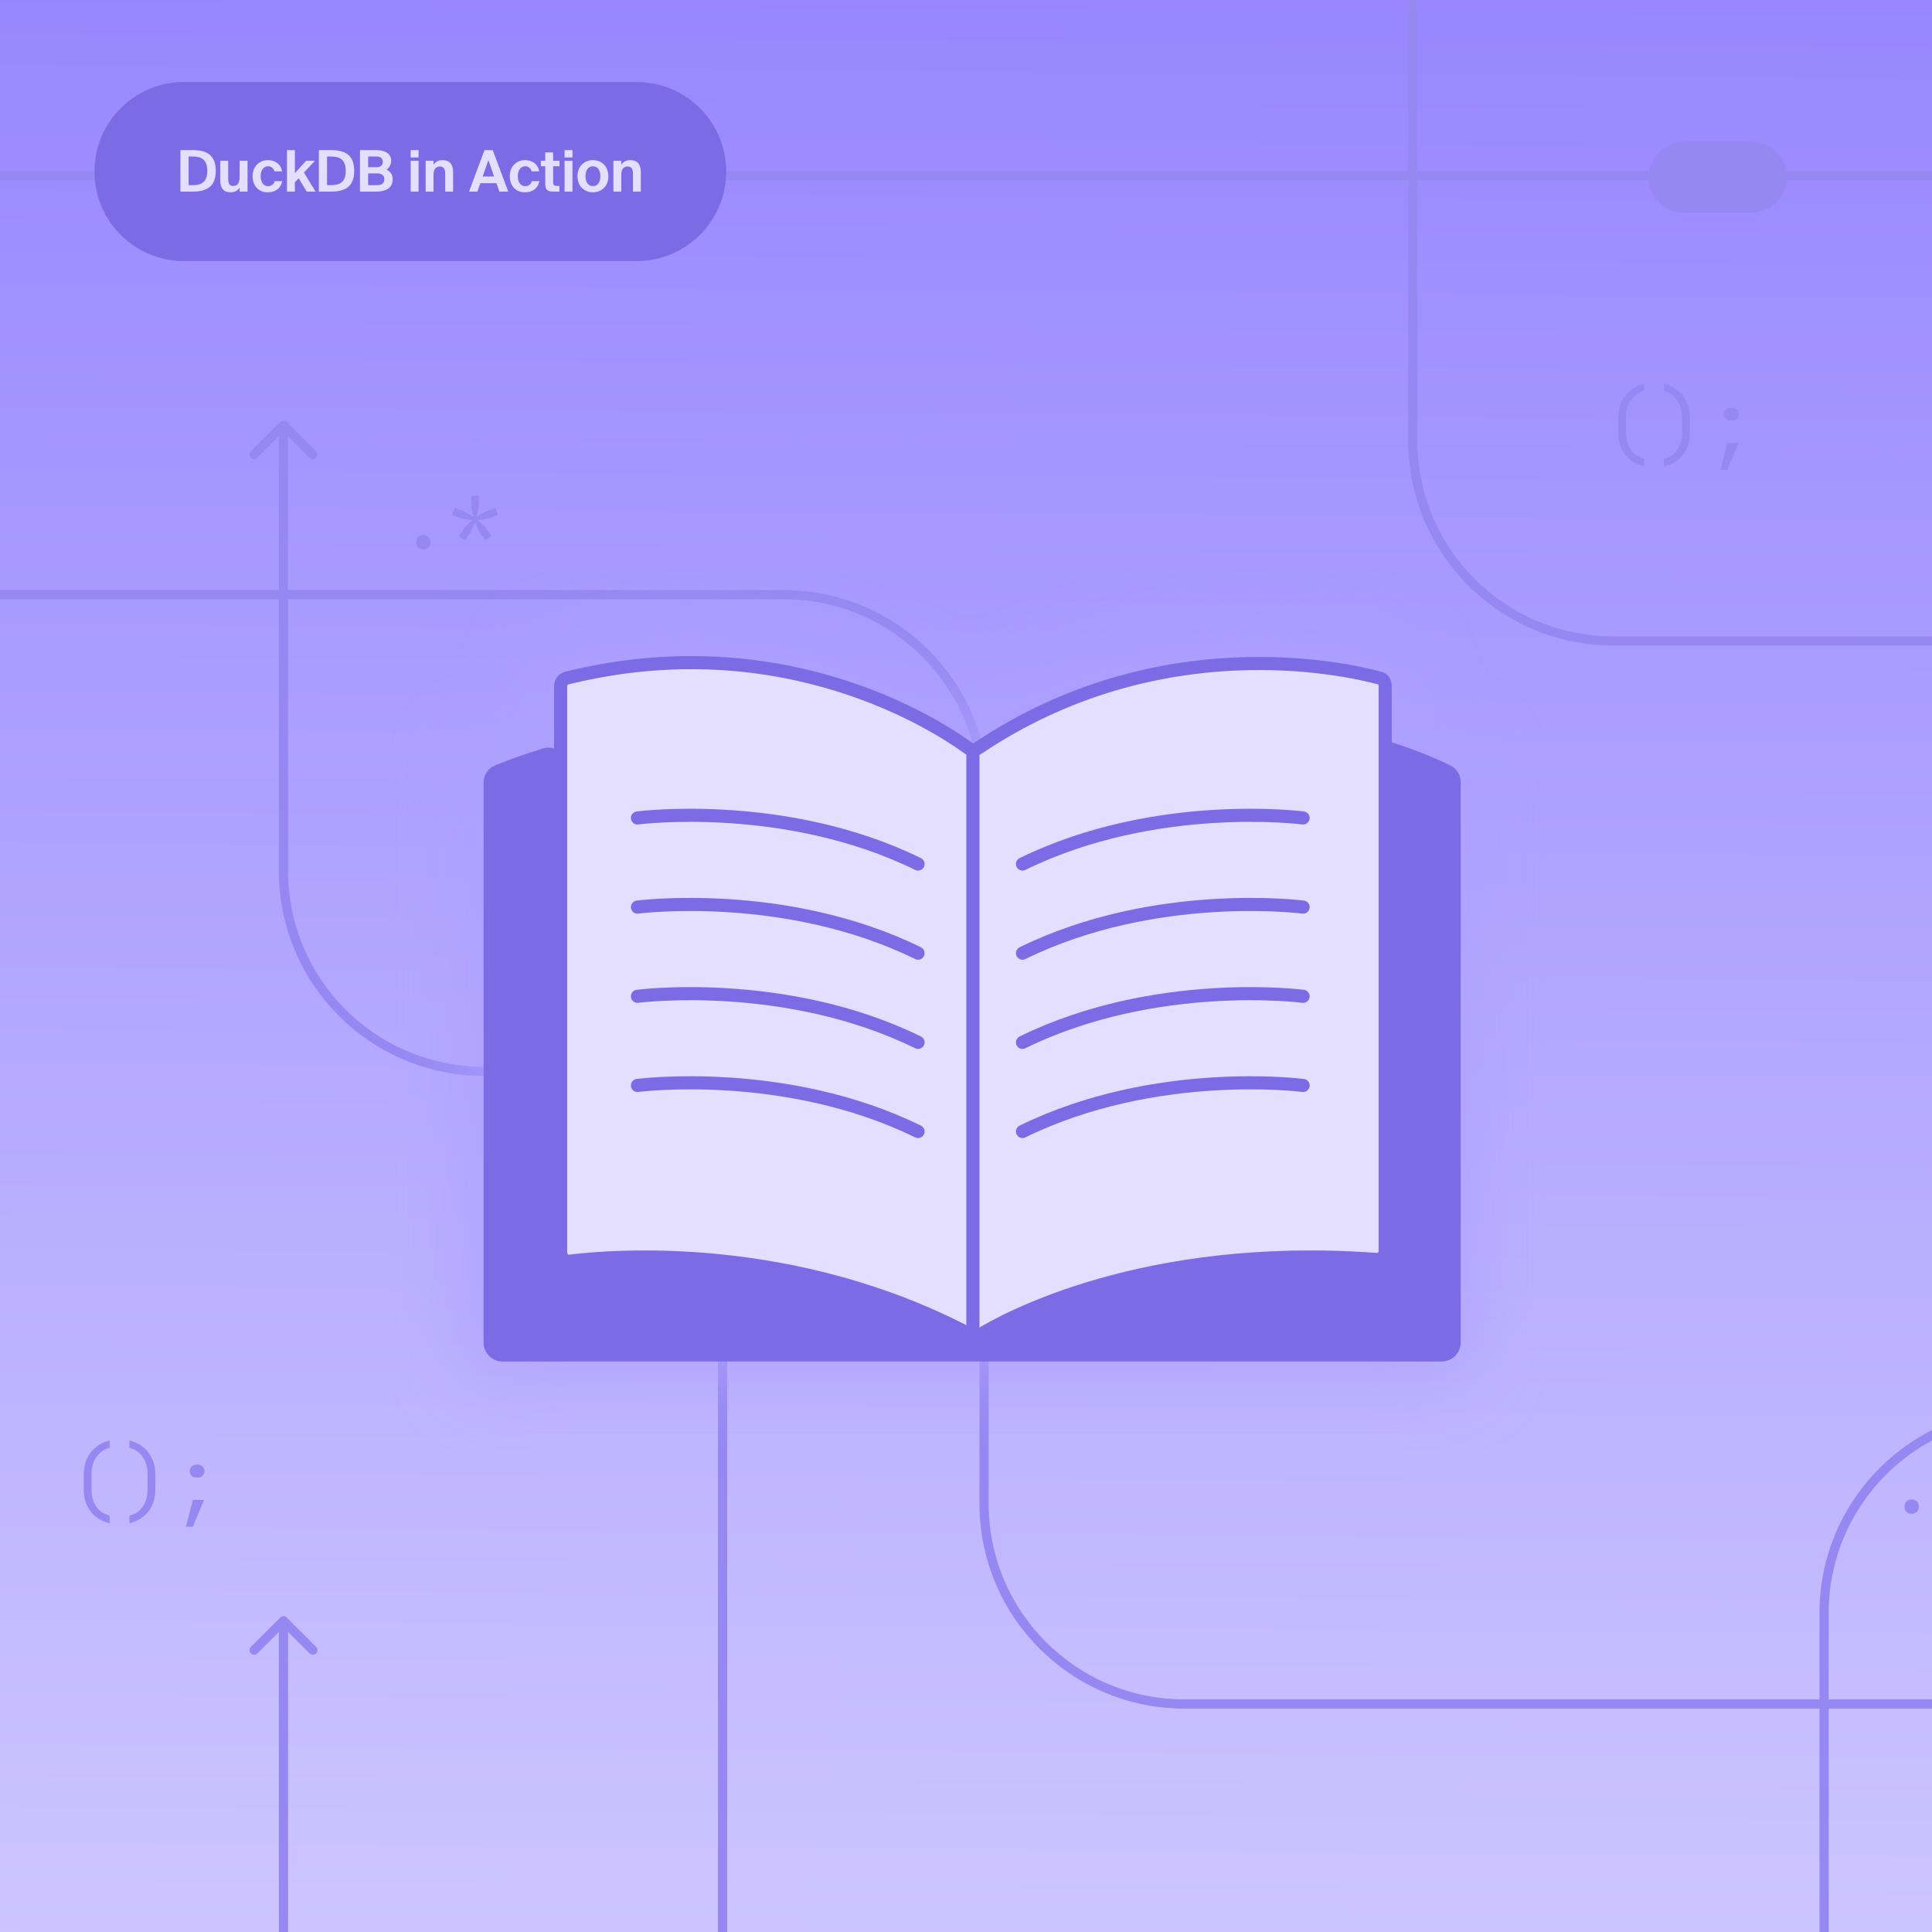
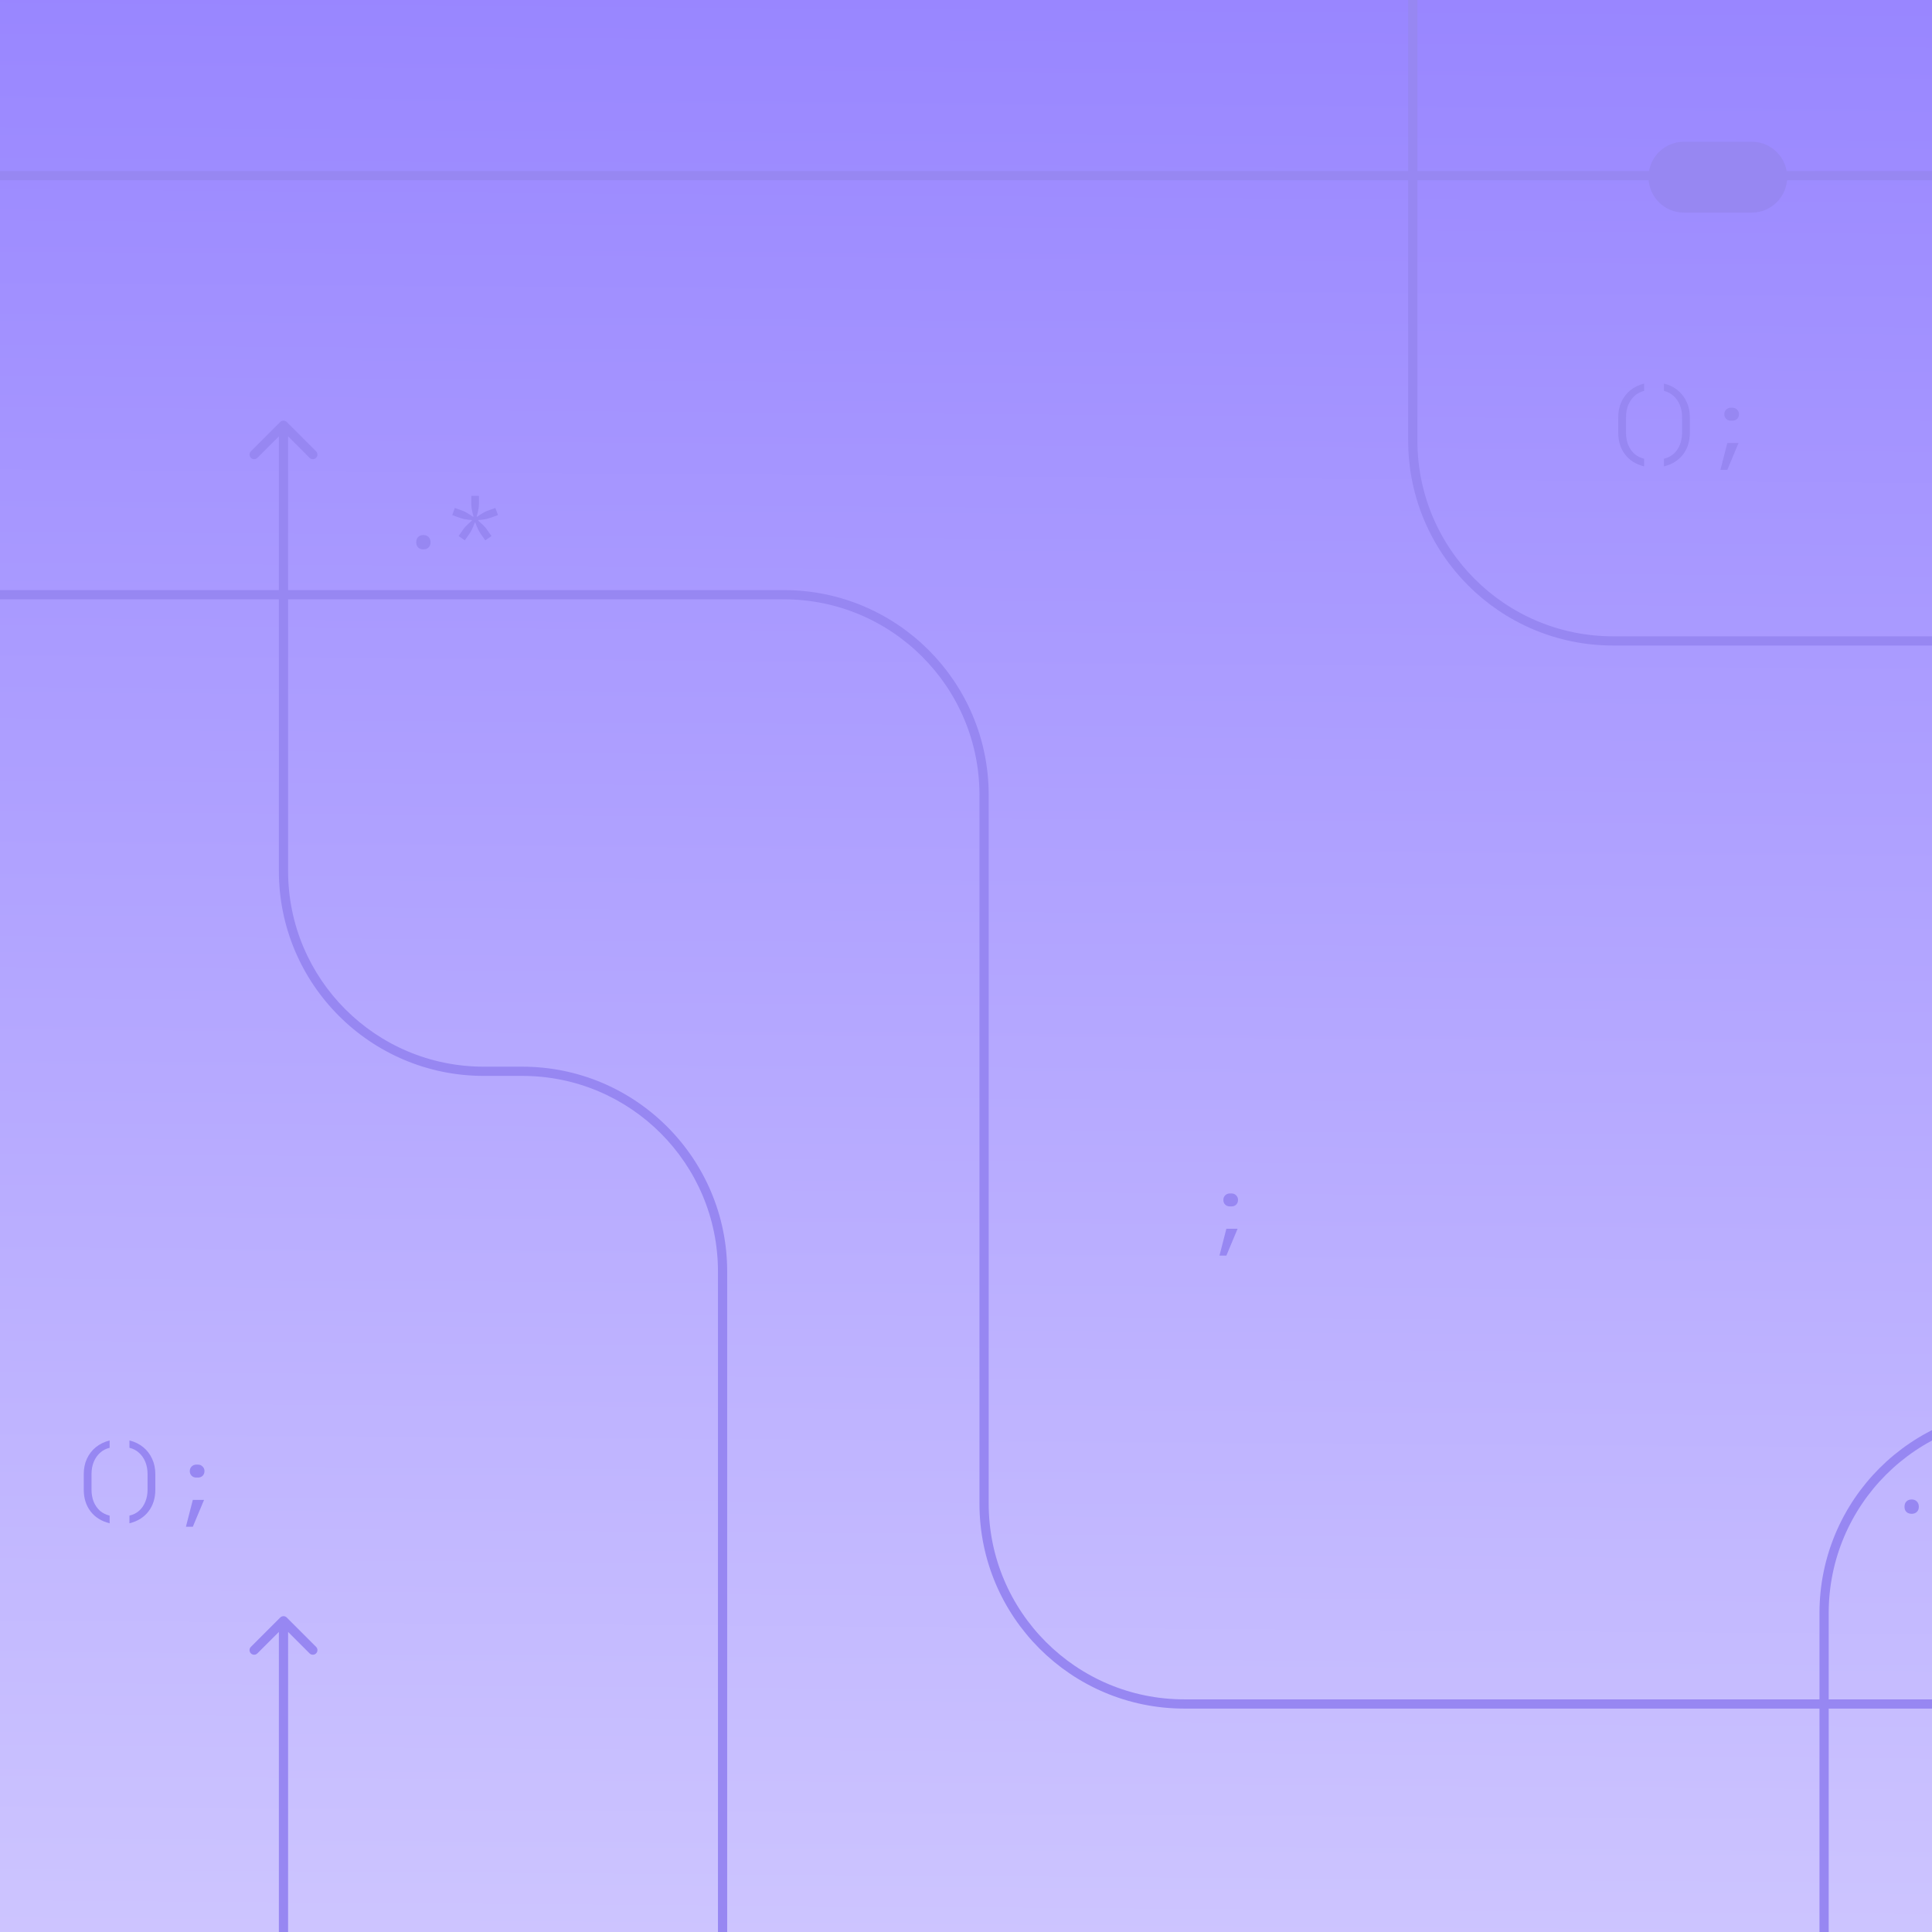
<svg xmlns="http://www.w3.org/2000/svg" width="627" height="627" viewBox="0 0 627 627" fill="none">
  <g clip-path="url(#clip0_10904_37633)">
    <rect width="627" height="627" fill="url(#paint0_linear_10904_37633)" />
    <g clip-path="url(#clip1_10904_37633)">
      <rect width="627" height="627" fill="url(#paint1_linear_10904_37633)" />
      <path d="M-62.999 57.003L948.471 56.999C984.37 56.999 1013.47 86.1 1013.47 121.999L1013.47 393.5C1013.47 429.399 984.37 458.5 948.471 458.5L656.978 458.5C621.079 458.5 591.978 487.601 591.978 523.5L591.978 934.508C591.978 970.406 562.876 999.508 526.978 999.508L387.617 999.508" stroke="#9787F2" stroke-width="2.993" />
      <path d="M786 799.5L786 618C786 582.101 756.898 553 721 553L384.367 553C348.468 553 319.367 523.898 319.367 488L319.367 258C319.367 222.102 290.266 193 254.367 193L-112 193" stroke="#9787F2" stroke-width="2.993" />
      <rect x="579.038" y="46.962" width="21.076" height="43.076" rx="10.538" transform="rotate(90 579.038 46.9619)" fill="#9787F2" stroke="#9787F2" stroke-width="1.924" />
      <path d="M233.004 820.5C233.004 821.326 233.674 821.996 234.5 821.996C235.326 821.996 235.996 821.326 235.996 820.5L234.5 820.5L233.004 820.5ZM93.058 136.942C92.474 136.358 91.526 136.358 90.942 136.942L81.419 146.465C80.835 147.049 80.835 147.996 81.419 148.581C82.004 149.165 82.951 149.165 83.535 148.581L92 140.116L100.464 148.581C101.049 149.165 101.996 149.165 102.58 148.581C103.165 147.996 103.165 147.049 102.58 146.465L93.058 136.942ZM234.5 820.5L235.996 820.5L235.996 412.67L234.5 412.67L233.004 412.67L233.004 820.5L234.5 820.5ZM169.5 347.67L169.5 346.173L156.999 346.173L156.999 347.67L156.999 349.166L169.5 349.166L169.5 347.67ZM92 282.67L93.496 282.67L93.496 138L92 138L90.504 138L90.504 282.67L92 282.67ZM156.999 347.67L156.999 346.173C121.927 346.173 93.496 317.742 93.496 282.67L92 282.67L90.504 282.67C90.504 319.394 120.275 349.166 156.999 349.166L156.999 347.67ZM234.5 412.67L235.996 412.67C235.996 375.945 206.225 346.174 169.5 346.173L169.5 347.67L169.5 349.166C204.572 349.166 233.004 377.598 233.004 412.67L234.5 412.67Z" fill="#9787F2" />
      <path d="M90.504 651C90.504 651.826 91.174 652.496 92 652.496C92.826 652.496 93.496 651.826 93.496 651L92 651L90.504 651ZM93.06 524.942C92.475 524.358 91.528 524.358 90.944 524.942L81.421 534.464C80.837 535.049 80.837 535.996 81.421 536.58C82.005 537.165 82.953 537.165 83.537 536.58L92.002 528.116L100.466 536.581C101.05 537.165 101.998 537.165 102.582 536.581C103.166 535.996 103.166 535.049 102.582 534.465L93.06 524.942ZM92 651L93.496 651L93.498 526L92.002 526L90.505 526L90.504 651L92 651Z" fill="#9787F2" />
      <path d="M458.5 -63L458.499 143C458.499 178.898 487.601 208 523.499 208L742.5 208" stroke="#9787F2" stroke-width="2.993" />
      <path d="M395.76 407.48L398 398.772H401.64L398 407.48H395.76ZM399.12 391.52C398.504 391.52 398 391.324 397.608 390.932C397.216 390.54 397.02 390.036 397.02 389.42C397.02 388.823 397.216 388.328 397.608 387.936C398.019 387.525 398.523 387.32 399.12 387.32H399.68C400.277 387.32 400.772 387.525 401.164 387.936C401.575 388.328 401.78 388.823 401.78 389.42C401.78 390.036 401.584 390.54 401.192 390.932C400.8 391.324 400.296 391.52 399.68 391.52H399.12Z" fill="#9787F2" />
      <path d="M533.58 151.36C530.929 150.707 528.867 149.419 527.392 147.496C525.917 145.573 525.18 143.221 525.18 140.44V135.4C525.18 133.571 525.516 131.919 526.188 130.444C526.879 128.951 527.849 127.691 529.1 126.664C530.369 125.637 531.863 124.909 533.58 124.48V126.86C532.385 127.14 531.349 127.681 530.472 128.484C529.595 129.268 528.913 130.248 528.428 131.424C527.943 132.6 527.7 133.925 527.7 135.4V140.44C527.7 141.877 527.933 143.184 528.4 144.36C528.885 145.536 529.567 146.516 530.444 147.3C531.34 148.065 532.385 148.588 533.58 148.868V151.36ZM540.009 151.36V148.868C541.222 148.588 542.268 148.065 543.145 147.3C544.022 146.516 544.694 145.536 545.161 144.36C545.646 143.184 545.889 141.877 545.889 140.44V135.4C545.889 133.925 545.646 132.6 545.161 131.424C544.676 130.248 543.994 129.268 543.117 128.484C542.24 127.681 541.204 127.14 540.009 126.86V124.48C541.745 124.909 543.238 125.637 544.489 126.664C545.74 127.691 546.701 128.951 547.373 130.444C548.064 131.919 548.409 133.571 548.409 135.4V140.44C548.409 143.221 547.672 145.573 546.197 147.496C544.722 149.419 542.66 150.707 540.009 151.36ZM558.338 152.48L560.578 143.772H564.218L560.578 152.48H558.338ZM561.698 136.52C561.082 136.52 560.578 136.324 560.186 135.932C559.794 135.54 559.598 135.036 559.598 134.42C559.598 133.823 559.794 133.328 560.186 132.936C560.597 132.525 561.101 132.32 561.698 132.32H562.258C562.855 132.32 563.35 132.525 563.742 132.936C564.153 133.328 564.358 133.823 564.358 134.42C564.358 135.036 564.162 135.54 563.77 135.932C563.378 136.324 562.874 136.52 562.258 136.52H561.698Z" fill="#9787F2" />
      <path d="M35.58 494.36C32.929 493.707 30.867 492.419 29.392 490.496C27.917 488.573 27.18 486.221 27.18 483.44V478.4C27.18 476.571 27.516 474.919 28.188 473.444C28.879 471.951 29.849 470.691 31.1 469.664C32.369 468.637 33.863 467.909 35.58 467.48V469.86C34.385 470.14 33.349 470.681 32.472 471.484C31.595 472.268 30.913 473.248 30.428 474.424C29.943 475.6 29.7 476.925 29.7 478.4V483.44C29.7 484.877 29.933 486.184 30.4 487.36C30.885 488.536 31.567 489.516 32.444 490.3C33.34 491.065 34.385 491.588 35.58 491.868V494.36ZM42.009 494.36V491.868C43.222 491.588 44.268 491.065 45.145 490.3C46.022 489.516 46.694 488.536 47.161 487.36C47.646 486.184 47.889 484.877 47.889 483.44V478.4C47.889 476.925 47.646 475.6 47.161 474.424C46.676 473.248 45.994 472.268 45.117 471.484C44.24 470.681 43.204 470.14 42.009 469.86V467.48C43.745 467.909 45.238 468.637 46.489 469.664C47.74 470.691 48.701 471.951 49.373 473.444C50.064 474.919 50.409 476.571 50.409 478.4V483.44C50.409 486.221 49.672 488.573 48.197 490.496C46.722 492.419 44.66 493.707 42.009 494.36ZM60.338 495.48L62.578 486.772H66.218L62.578 495.48H60.338ZM63.698 479.52C63.082 479.52 62.578 479.324 62.186 478.932C61.794 478.54 61.598 478.036 61.598 477.42C61.598 476.823 61.794 476.328 62.186 475.936C62.597 475.525 63.101 475.32 63.698 475.32H64.258C64.856 475.32 65.35 475.525 65.742 475.936C66.153 476.328 66.358 476.823 66.358 477.42C66.358 478.036 66.162 478.54 65.77 478.932C65.378 479.324 64.874 479.52 64.258 479.52H63.698Z" fill="#9787F2" />
      <path d="M137.4 178.28C136.691 178.28 136.121 178.075 135.692 177.664C135.281 177.253 135.076 176.703 135.076 176.012C135.076 175.284 135.281 174.705 135.692 174.276C136.121 173.847 136.691 173.632 137.4 173.632C138.109 173.632 138.669 173.847 139.08 174.276C139.509 174.705 139.724 175.284 139.724 176.012C139.724 176.703 139.509 177.253 139.08 177.664C138.669 178.075 138.109 178.28 137.4 178.28ZM150.857 175.368L148.841 173.968L150.353 171.784C150.596 171.429 150.885 171.084 151.221 170.748C151.557 170.393 151.893 170.067 152.229 169.768C152.584 169.451 152.892 169.18 153.153 168.956L153.069 168.76C152.714 168.723 152.313 168.685 151.865 168.648C151.417 168.592 150.96 168.517 150.493 168.424C150.045 168.312 149.625 168.191 149.233 168.06L146.769 167.164L147.609 164.84L150.073 165.736C150.465 165.867 150.866 166.053 151.277 166.296C151.706 166.52 152.117 166.763 152.509 167.024C152.901 167.267 153.237 167.5 153.517 167.724L153.657 167.612C153.564 167.257 153.461 166.856 153.349 166.408C153.237 165.941 153.144 165.465 153.069 164.98C152.994 164.476 152.957 164.009 152.957 163.58V160.92H155.421V163.58C155.421 164.009 155.384 164.476 155.309 164.98C155.234 165.465 155.141 165.941 155.029 166.408C154.917 166.856 154.805 167.257 154.693 167.612L154.833 167.724C155.132 167.5 155.468 167.267 155.841 167.024C156.233 166.763 156.634 166.52 157.045 166.296C157.474 166.053 157.885 165.867 158.277 165.736L160.769 164.84L161.609 167.164L159.117 168.06C158.744 168.191 158.324 168.312 157.857 168.424C157.409 168.517 156.961 168.592 156.513 168.648C156.065 168.685 155.664 168.723 155.309 168.76L155.197 168.984C155.477 169.208 155.785 169.479 156.121 169.796C156.476 170.095 156.812 170.421 157.129 170.776C157.465 171.112 157.745 171.448 157.969 171.784L159.509 173.968L157.493 175.368L155.953 173.184C155.729 172.848 155.505 172.465 155.281 172.036C155.076 171.607 154.88 171.177 154.693 170.748C154.525 170.319 154.385 169.936 154.273 169.6H154.077C153.965 169.936 153.816 170.319 153.629 170.748C153.461 171.177 153.265 171.607 153.041 172.036C152.836 172.465 152.612 172.848 152.369 173.184L150.857 175.368Z" fill="#9787F2" />
      <path d="M620.4 491.28C619.691 491.28 619.121 491.075 618.692 490.664C618.281 490.253 618.076 489.703 618.076 489.012C618.076 488.284 618.281 487.705 618.692 487.276C619.121 486.847 619.691 486.632 620.4 486.632C621.109 486.632 621.669 486.847 622.08 487.276C622.509 487.705 622.724 488.284 622.724 489.012C622.724 489.703 622.509 490.253 622.08 490.664C621.669 491.075 621.109 491.28 620.4 491.28ZM633.857 488.368L631.841 486.968L633.353 484.784C633.596 484.429 633.885 484.084 634.221 483.748C634.557 483.393 634.893 483.067 635.229 482.768C635.584 482.451 635.892 482.18 636.153 481.956L636.069 481.76C635.714 481.723 635.313 481.685 634.865 481.648C634.417 481.592 633.96 481.517 633.493 481.424C633.045 481.312 632.625 481.191 632.233 481.06L629.769 480.164L630.609 477.84L633.073 478.736C633.465 478.867 633.866 479.053 634.277 479.296C634.706 479.52 635.117 479.763 635.509 480.024C635.901 480.267 636.237 480.5 636.517 480.724L636.657 480.612C636.564 480.257 636.461 479.856 636.349 479.408C636.237 478.941 636.144 478.465 636.069 477.98C635.994 477.476 635.957 477.009 635.957 476.58V473.92H638.421V476.58C638.421 477.009 638.384 477.476 638.309 477.98C638.234 478.465 638.141 478.941 638.029 479.408C637.917 479.856 637.805 480.257 637.693 480.612L637.833 480.724C638.132 480.5 638.468 480.267 638.841 480.024C639.233 479.763 639.634 479.52 640.045 479.296C640.474 479.053 640.885 478.867 641.277 478.736L643.769 477.84L644.609 480.164L642.117 481.06C641.744 481.191 641.324 481.312 640.857 481.424C640.409 481.517 639.961 481.592 639.513 481.648C639.065 481.685 638.664 481.723 638.309 481.76L638.197 481.984C638.477 482.208 638.785 482.479 639.121 482.796C639.476 483.095 639.812 483.421 640.129 483.776C640.465 484.112 640.745 484.448 640.969 484.784L642.509 486.968L640.493 488.368L638.953 486.184C638.729 485.848 638.505 485.465 638.281 485.036C638.076 484.607 637.88 484.177 637.693 483.748C637.525 483.319 637.385 482.936 637.273 482.6H637.077C636.965 482.936 636.816 483.319 636.629 483.748C636.461 484.177 636.265 484.607 636.041 485.036C635.836 485.465 635.612 485.848 635.369 486.184L633.857 488.368Z" fill="#9787F2" />
    </g>
-     <g opacity="0.7" filter="url(#filter0_f_10904_37633)">
-       <path d="M182.799 218.463C253.907 200.866 304.577 234.429 314.076 241.377C314.293 241.535 314.608 241.548 314.851 241.386C374.019 201.713 434.795 215.386 446.169 218.453C448.265 219.019 449.588 220.915 449.589 222.974V241.27C458.542 244.085 465.296 247.155 468.556 248.754C470.627 249.769 471.839 251.866 471.84 254.087V435.041C471.839 438.412 469.107 441.145 465.736 441.146H162.522C159.151 441.145 156.418 438.412 156.418 435.041V254.236C156.418 251.894 157.77 249.703 160.014 248.766C162.796 247.604 168.005 245.583 175.626 243.244C176.85 242.869 178.071 242.9 179.171 243.244V223.088C179.171 220.895 180.684 218.986 182.799 218.463Z" fill="#AEA0FF" />
-       <path d="M182.799 218.463L180.888 210.742L180.888 210.742L182.799 218.463ZM314.076 241.377L318.771 234.957L318.771 234.957L314.076 241.377ZM314.851 241.386L319.272 247.997L319.281 247.992L314.851 241.386ZM446.169 218.453L448.24 210.774L448.239 210.774L446.169 218.453ZM449.589 222.974H457.542V222.973L449.589 222.974ZM449.589 241.27H441.635V247.106L447.203 248.857L449.589 241.27ZM468.556 248.754L472.058 241.613L472.058 241.613L468.556 248.754ZM471.84 254.087H479.793V254.086L471.84 254.087ZM471.84 435.041L479.793 435.042V435.041H471.84ZM465.736 441.146V449.099H465.736L465.736 441.146ZM162.522 441.146L162.522 449.099H162.522V441.146ZM156.418 435.041H148.464V435.042L156.418 435.041ZM160.014 248.766L156.949 241.427L156.948 241.427L160.014 248.766ZM175.626 243.244L173.294 235.64L173.293 235.641L175.626 243.244ZM179.171 243.244L176.795 250.835L187.124 254.067V243.244H179.171ZM179.171 223.088L171.217 223.088V223.088H179.171ZM182.799 218.463L184.709 226.183C252.461 209.417 300.663 241.42 309.38 247.796L314.076 241.377L318.771 234.957C308.49 227.437 255.352 192.315 180.888 210.742L182.799 218.463ZM314.076 241.377L309.38 247.796C312.305 249.936 316.263 250.01 319.272 247.997L314.851 241.386L310.43 234.774C312.953 233.087 316.28 233.135 318.771 234.957L314.076 241.377ZM314.851 241.386L319.281 247.992C375.565 210.252 433.483 223.27 444.098 226.132L446.169 218.453L448.239 210.774C436.106 207.502 372.472 193.174 310.422 234.78L314.851 241.386ZM446.169 218.453L444.097 226.132C442.504 225.702 441.635 224.279 441.635 222.974L449.589 222.974L457.542 222.973C457.542 217.552 454.026 212.335 448.24 210.774L446.169 218.453ZM449.589 222.974H441.635V241.27H449.589H457.542V222.974H449.589ZM449.589 241.27L447.203 248.857C455.687 251.524 462.062 254.428 465.055 255.895L468.556 248.754L472.058 241.613C468.53 239.882 461.397 236.645 451.974 233.682L449.589 241.27ZM468.556 248.754L465.054 255.895C464.252 255.502 463.886 254.733 463.886 254.088L471.84 254.087L479.793 254.086C479.793 249 477.001 244.037 472.058 241.613L468.556 248.754ZM471.84 254.087H463.886V435.041H471.84H479.793V254.087H471.84ZM471.84 435.041L463.886 435.04C463.886 434.021 464.713 433.192 465.736 433.192L465.736 441.146L465.736 449.099C473.502 449.099 479.793 442.803 479.793 435.042L471.84 435.041ZM465.736 441.146V433.192H162.522V441.146V449.099H465.736V441.146ZM162.522 441.146L162.522 433.192C163.544 433.192 164.371 434.02 164.371 435.04L156.418 435.041L148.464 435.042C148.465 442.804 154.758 449.099 162.522 449.099L162.522 441.146ZM156.418 435.041H164.371V254.236H156.418H148.464V435.041H156.418ZM156.418 254.236H164.371C164.371 254.922 163.959 255.737 163.081 256.104L160.014 248.766L156.948 241.427C151.582 243.669 148.464 248.865 148.464 254.236H156.418ZM160.014 248.766L163.08 256.105C165.631 255.039 170.595 253.107 177.959 250.848L175.626 243.244L173.293 235.641C165.414 238.058 159.962 240.168 156.949 241.427L160.014 248.766ZM175.626 243.244L177.958 250.848C177.608 250.955 177.188 250.957 176.795 250.835L179.171 243.244L181.546 235.654C178.954 234.843 176.092 234.782 173.294 235.64L175.626 243.244ZM179.171 243.244H187.124V223.088H179.171H171.217V243.244H179.171ZM179.171 223.088L187.124 223.088C187.124 224.587 186.11 225.837 184.709 226.183L182.799 218.463L180.888 210.742C175.258 212.136 171.217 217.204 171.217 223.088L179.171 223.088Z" fill="#AEA0FF" />
-     </g>
-     <path d="M469.815 250.359C471.119 250.998 471.907 252.33 471.907 253.782V435.741C471.907 437.937 470.127 439.717 467.93 439.717H163.047C160.85 439.717 159.07 437.937 159.07 435.741V253.93C159.07 252.4 159.948 251.013 161.36 250.423C164.095 249.28 169.277 247.267 176.895 244.93C179.418 244.156 181.946 246.063 181.946 248.702V405.01C181.946 407.471 184.158 409.375 186.604 409.103C202.862 407.296 259.112 403.807 314.515 432.931C315.83 433.623 317.419 433.567 318.696 432.807C328.404 427.021 372.578 403.646 445.198 408.63C447.519 408.789 449.536 406.965 449.536 404.638V243.515C449.536 243.008 450.005 242.612 450.486 242.773C459.645 245.612 466.547 248.756 469.815 250.359Z" fill="#7C6BE4" stroke="#7C6BE4" stroke-width="4.255" stroke-miterlimit="10" />
-     <path d="M183.955 220.057C182.783 220.347 181.945 221.41 181.945 222.617V406.58C181.945 408.221 183.42 409.487 185.048 409.287C198.99 407.574 257.662 402.752 315.23 433.311C316.105 433.775 317.163 433.74 318.008 433.223C326.177 428.225 371.251 403.2 446.636 408.734C448.183 408.847 449.536 407.631 449.536 406.08V222.504C449.536 221.35 448.802 220.337 447.688 220.037C436.482 217.014 376.126 203.422 317.397 242.807C316.421 243.461 315.129 243.443 314.18 242.748C304.861 235.93 254.569 202.577 183.955 220.057Z" fill="#E4DFFF" stroke="#7C6BE4" stroke-width="4.255" stroke-miterlimit="10" />
-     <path d="M315.741 243.934V434.079" stroke="#7C6BE4" stroke-width="4.255" stroke-miterlimit="10" />
-     <path d="M206.87 265.456C206.87 265.456 254.714 259.206 297.942 280.404L206.87 265.456Z" fill="#E4DFFF" />
-     <path d="M206.87 265.456C206.87 265.456 254.714 259.206 297.942 280.404" stroke="#7C6BE4" stroke-width="4.255" stroke-miterlimit="10" stroke-linecap="round" />
-     <path d="M206.87 294.387C206.87 294.387 254.714 288.138 297.942 309.336L206.87 294.387Z" fill="#E4DFFF" />
-     <path d="M206.87 294.387C206.87 294.387 254.714 288.138 297.942 309.336" stroke="#7C6BE4" stroke-width="4.255" stroke-miterlimit="10" stroke-linecap="round" />
-     <path d="M206.87 323.336C206.87 323.336 254.714 317.087 297.942 338.285L206.87 323.336Z" fill="#E4DFFF" />
-     <path d="M206.87 323.336C206.87 323.336 254.714 317.087 297.942 338.285" stroke="#7C6BE4" stroke-width="4.255" stroke-miterlimit="10" stroke-linecap="round" />
-     <path d="M206.87 352.268C206.87 352.268 254.714 346.018 297.942 367.217L206.87 352.268Z" fill="#E4DFFF" />
-     <path d="M206.87 352.268C206.87 352.268 254.714 346.018 297.942 367.217" stroke="#7C6BE4" stroke-width="4.255" stroke-miterlimit="10" stroke-linecap="round" />
-     <path d="M422.904 265.456C422.904 265.456 375.059 259.206 331.832 280.404L422.904 265.456Z" fill="#E4DFFF" />
-     <path d="M422.904 265.456C422.904 265.456 375.059 259.206 331.832 280.404" stroke="#7C6BE4" stroke-width="4.255" stroke-miterlimit="10" stroke-linecap="round" />
-     <path d="M422.904 294.387C422.904 294.387 375.059 288.138 331.832 309.336L422.904 294.387Z" fill="#E4DFFF" />
-     <path d="M422.904 294.387C422.904 294.387 375.059 288.138 331.832 309.336" stroke="#7C6BE4" stroke-width="4.255" stroke-miterlimit="10" stroke-linecap="round" />
-     <path d="M422.904 323.336C422.904 323.336 375.059 317.087 331.832 338.285L422.904 323.336Z" fill="#E4DFFF" />
-     <path d="M422.904 323.336C422.904 323.336 375.059 317.087 331.832 338.285" stroke="#7C6BE4" stroke-width="4.255" stroke-miterlimit="10" stroke-linecap="round" />
-     <path d="M422.904 352.268C422.904 352.268 375.059 346.018 331.832 367.217L422.904 352.268Z" fill="#E4DFFF" />
-     <path d="M422.904 352.268C422.904 352.268 375.059 346.018 331.832 367.217" stroke="#7C6BE4" stroke-width="4.255" stroke-miterlimit="10" stroke-linecap="round" />
-     <rect x="30.651" y="26.617" width="205.023" height="58.116" rx="29.058" fill="#7C6BE4" />
-     <path d="M67.282 55.439C67.282 51.412 64.888 50.8 62.439 50.8H61.214V60.097H62.439C64.888 60.097 67.282 59.503 67.282 55.439ZM58.56 48.721H62.55C66.819 48.721 70.029 50.094 70.029 55.439C70.029 60.784 66.819 62.176 62.55 62.176H58.56V48.721ZM77.768 62.176V60.858C77.193 61.879 76.098 62.417 74.855 62.417C72.461 62.417 71.496 60.951 71.496 58.501V52.191H74.057V57.944C74.057 59.281 74.261 60.357 75.69 60.357C77.397 60.357 77.768 58.965 77.768 57.388V52.191H80.329V62.176H77.768ZM86.987 51.969C89.085 51.969 91.163 53.138 91.516 55.606H89.066C88.862 54.641 87.971 53.955 86.987 53.955C85.651 53.955 84.594 55.087 84.594 57.165C84.594 59.262 85.596 60.431 87.006 60.431C87.897 60.431 88.806 59.967 89.159 58.78H91.609C91.015 61.508 88.955 62.417 86.876 62.417C83.888 62.417 81.977 60.227 81.977 57.202C81.977 54.159 84 51.969 86.987 51.969ZM93.138 48.721H95.699V56.2L99.336 52.191H102.213L98.631 56.014L102.417 62.176H99.54L96.924 57.852L95.699 59.169V62.176H93.138V48.721ZM112.21 55.439C112.21 51.412 109.816 50.8 107.366 50.8H106.141V60.097H107.366C109.816 60.097 112.21 59.503 112.21 55.439ZM103.487 48.721H107.477C111.746 48.721 114.956 50.094 114.956 55.439C114.956 60.784 111.746 62.176 107.477 62.176H103.487V48.721ZM116.826 62.176V48.721H122.06C124.416 48.721 126.959 49.464 126.959 52.229C126.959 53.491 126.124 54.623 125.437 55.068C126.476 55.569 127.441 56.349 127.441 58.204C127.441 61.099 125.047 62.176 122.282 62.176H116.826ZM119.48 56.274V60.097H122.412C123.971 60.097 124.732 59.448 124.732 58.204C124.732 56.942 123.952 56.274 122.301 56.274H119.48ZM119.48 50.8V54.27H122.227C123.488 54.27 124.231 53.676 124.231 52.488C124.231 51.431 123.47 50.8 122.227 50.8H119.48ZM133.281 52.191H135.842V62.176H133.281V52.191ZM133.281 48.721H135.842V51.097H133.281V48.721ZM140.699 52.191V53.509C141.274 52.488 142.35 51.969 143.594 51.969C145.988 51.969 147.046 53.416 147.046 55.885V62.176H144.485V56.441C144.485 55.161 144.206 54.029 142.759 54.029C141.07 54.029 140.699 55.402 140.699 56.98V62.176H138.138V52.191H140.699ZM152.229 62.176L157.239 48.721H159.912L164.941 62.176H162.064L161.118 59.448H155.885L154.938 62.176H152.229ZM158.501 51.969L156.646 57.276H160.357L158.501 51.969ZM170.445 51.969C172.542 51.969 174.62 53.138 174.973 55.606H172.523C172.319 54.641 171.428 53.955 170.445 53.955C169.109 53.955 168.051 55.087 168.051 57.165C168.051 59.262 169.053 60.431 170.463 60.431C171.354 60.431 172.263 59.967 172.616 58.78H175.066C174.472 61.508 172.412 62.417 170.333 62.417C167.346 62.417 165.434 60.227 165.434 57.202C165.434 54.159 167.457 51.969 170.445 51.969ZM176.948 52.191V49.482H179.509V52.191H181.587V53.955H179.509V59.114C179.509 60.134 179.861 60.339 180.771 60.339H181.55V62.176H179.676C177.375 62.176 176.948 61.471 176.948 59.485V53.955H175.537V52.191H176.948ZM183.228 52.191H185.789V62.176H183.228V52.191ZM183.228 48.721H185.789V51.097H183.228V48.721ZM192.428 53.973C191.017 53.973 190.015 55.105 190.015 57.202C190.015 59.299 191.017 60.413 192.428 60.413C193.838 60.413 194.84 59.299 194.84 57.202C194.84 55.105 193.838 53.973 192.428 53.973ZM192.428 62.417C189.904 62.417 187.417 60.691 187.417 57.202C187.417 53.695 189.904 51.969 192.428 51.969C194.952 51.969 197.438 53.695 197.438 57.202C197.438 60.691 194.952 62.417 192.428 62.417ZM201.629 52.191V53.509C202.204 52.488 203.281 51.969 204.524 51.969C206.918 51.969 207.976 53.416 207.976 55.885V62.176H205.415V56.441C205.415 55.161 205.136 54.029 203.689 54.029C202 54.029 201.629 55.402 201.629 56.98V62.176H199.068V52.191H201.629Z" fill="#E4DFFF" />
  </g>
  <defs>
-     <filter id="filter0_f_10904_37633" x="127.255" y="184.252" width="373.747" height="286.057" filterUnits="userSpaceOnUse" color-interpolation-filters="sRGB">
-       <feFlood flood-opacity="0" result="BackgroundImageFix" />
-       <feBlend mode="normal" in="SourceGraphic" in2="BackgroundImageFix" result="shape" />
-       <feGaussianBlur stdDeviation="10.605" result="effect1_foregroundBlur_10904_37633" />
-     </filter>
    <linearGradient id="paint0_linear_10904_37633" x1="307.753" y1="-32.263" x2="302.079" y2="763.324" gradientUnits="userSpaceOnUse">
      <stop stop-color="#9683FF" />
      <stop offset="0.939" stop-color="#D4CDFF" />
    </linearGradient>
    <linearGradient id="paint1_linear_10904_37633" x1="307.753" y1="-32.263" x2="302.079" y2="763.324" gradientUnits="userSpaceOnUse">
      <stop stop-color="#9683FF" />
      <stop offset="0.939" stop-color="#D4CDFF" />
    </linearGradient>
    <clipPath id="clip0_10904_37633">
      <rect width="627" height="627" fill="white" />
    </clipPath>
    <clipPath id="clip1_10904_37633">
      <rect width="627" height="627" fill="white" />
    </clipPath>
  </defs>
</svg>
